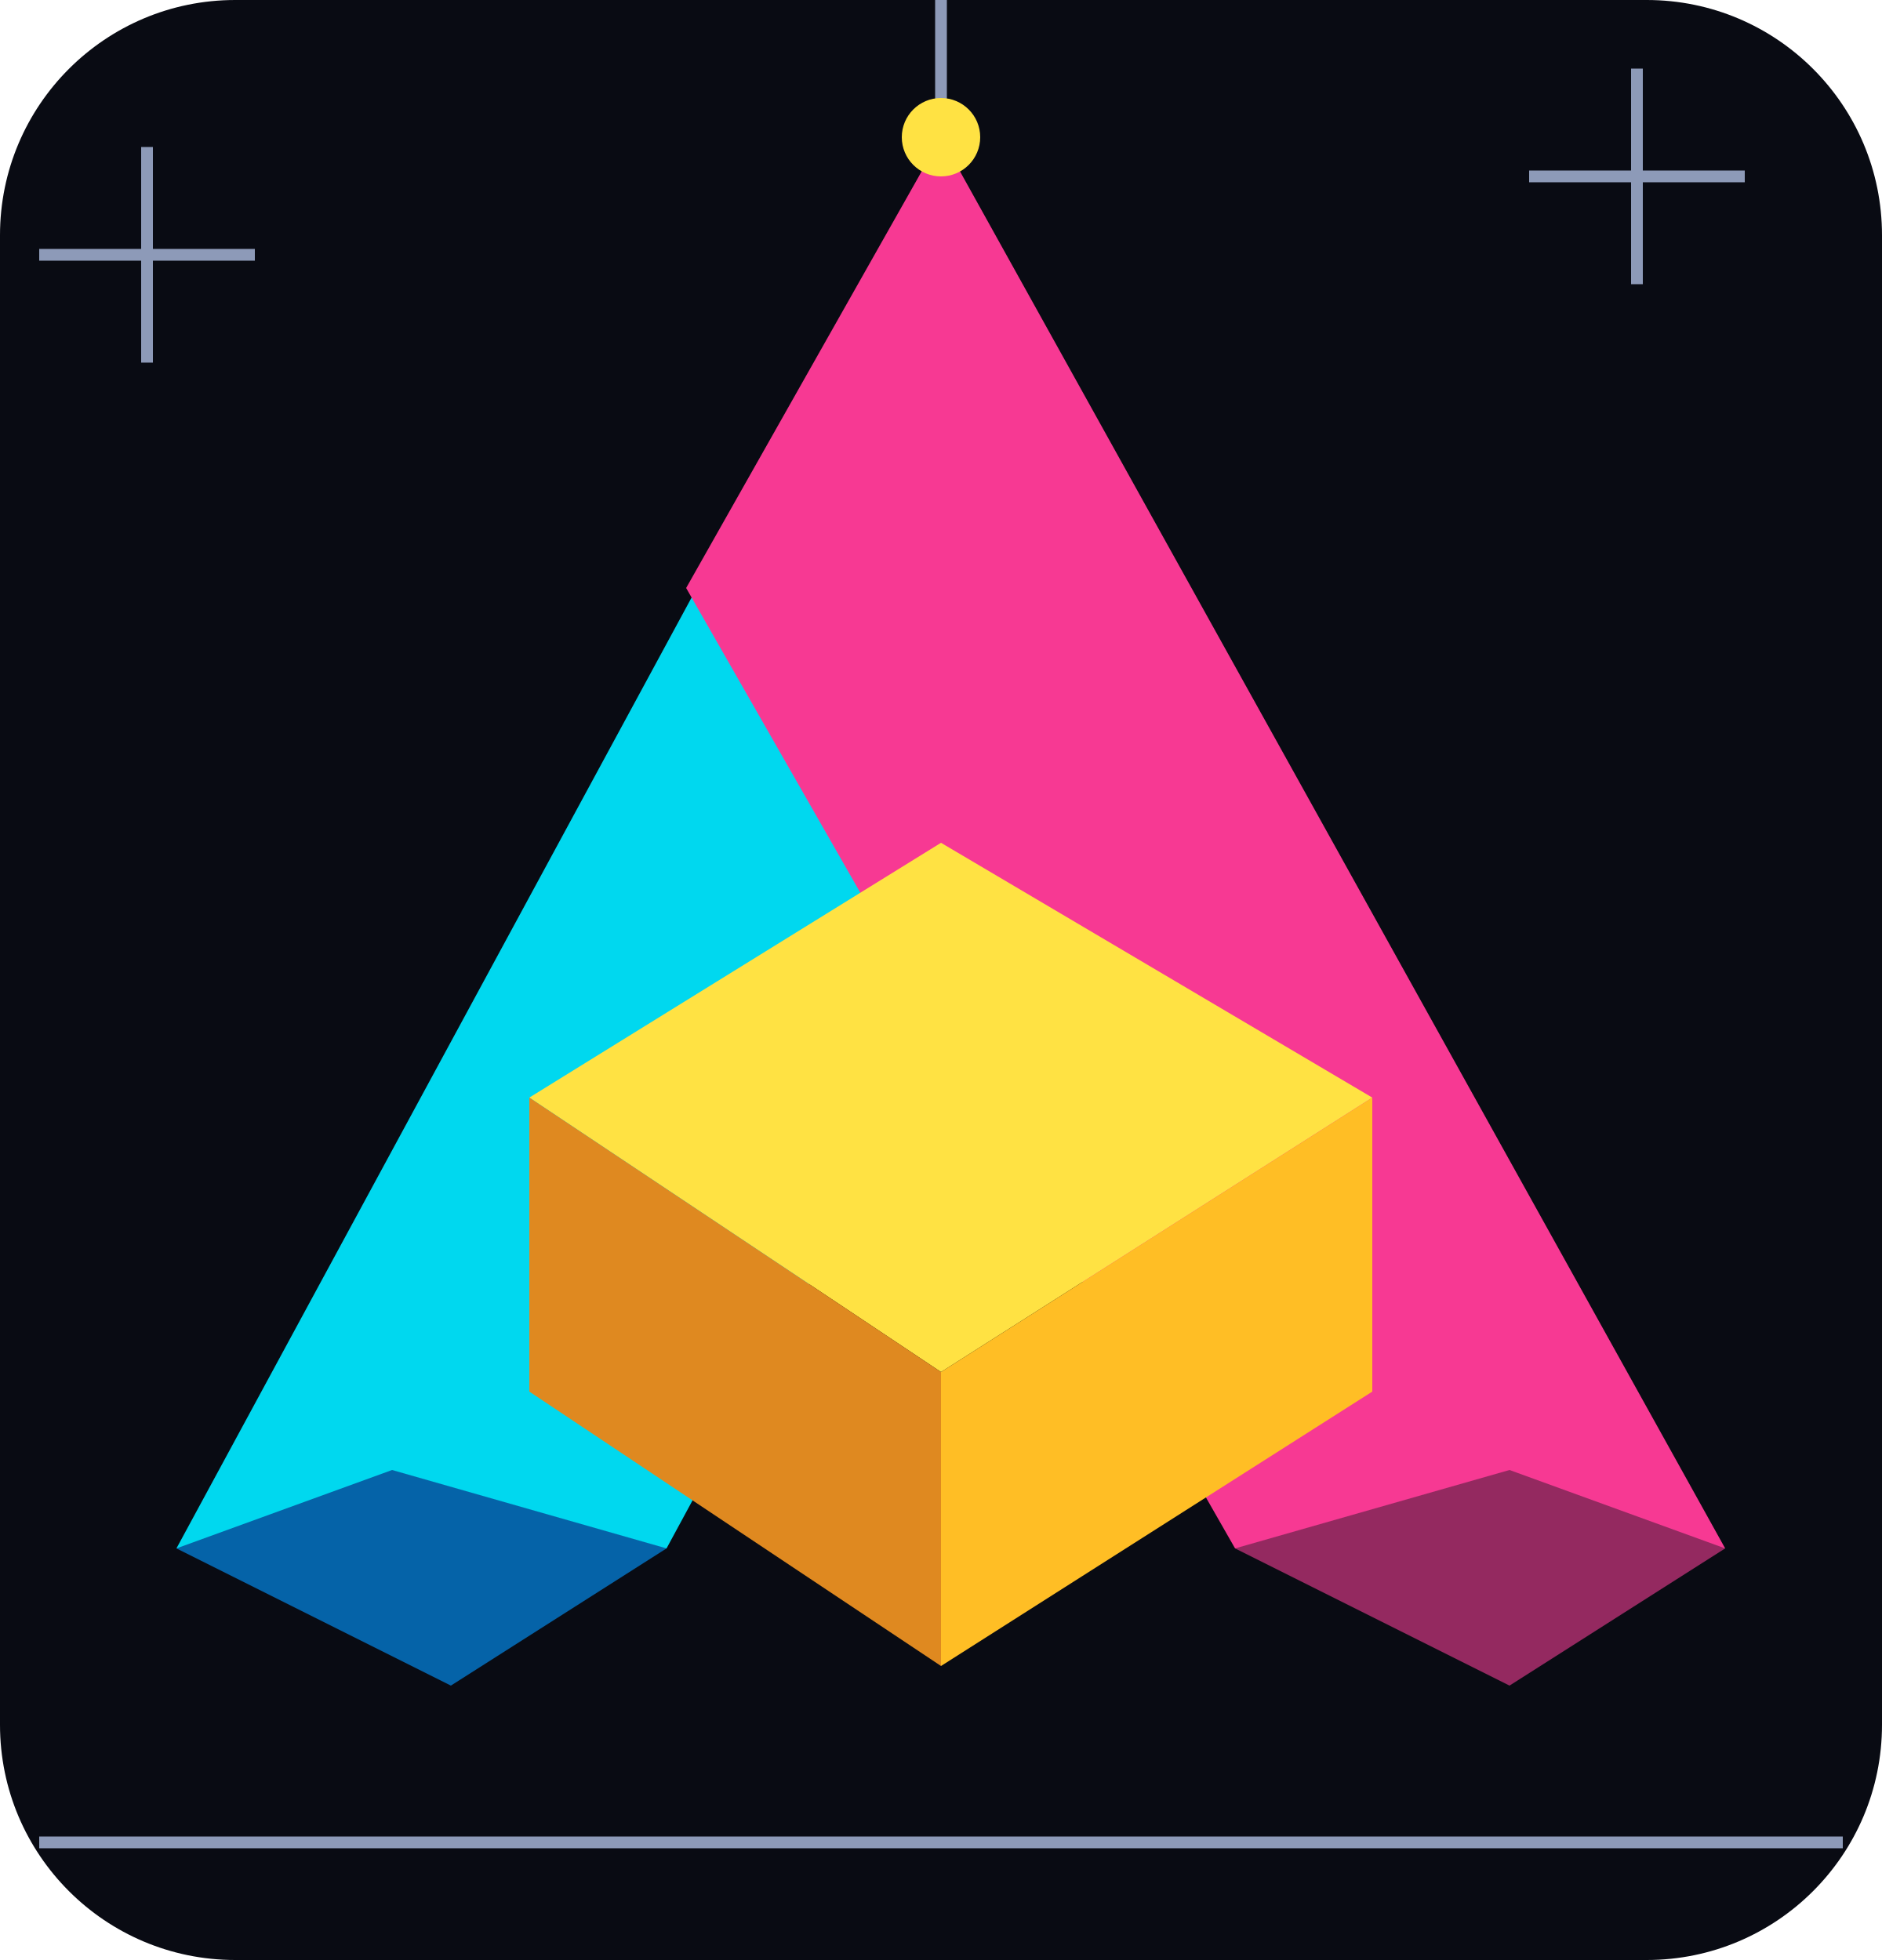
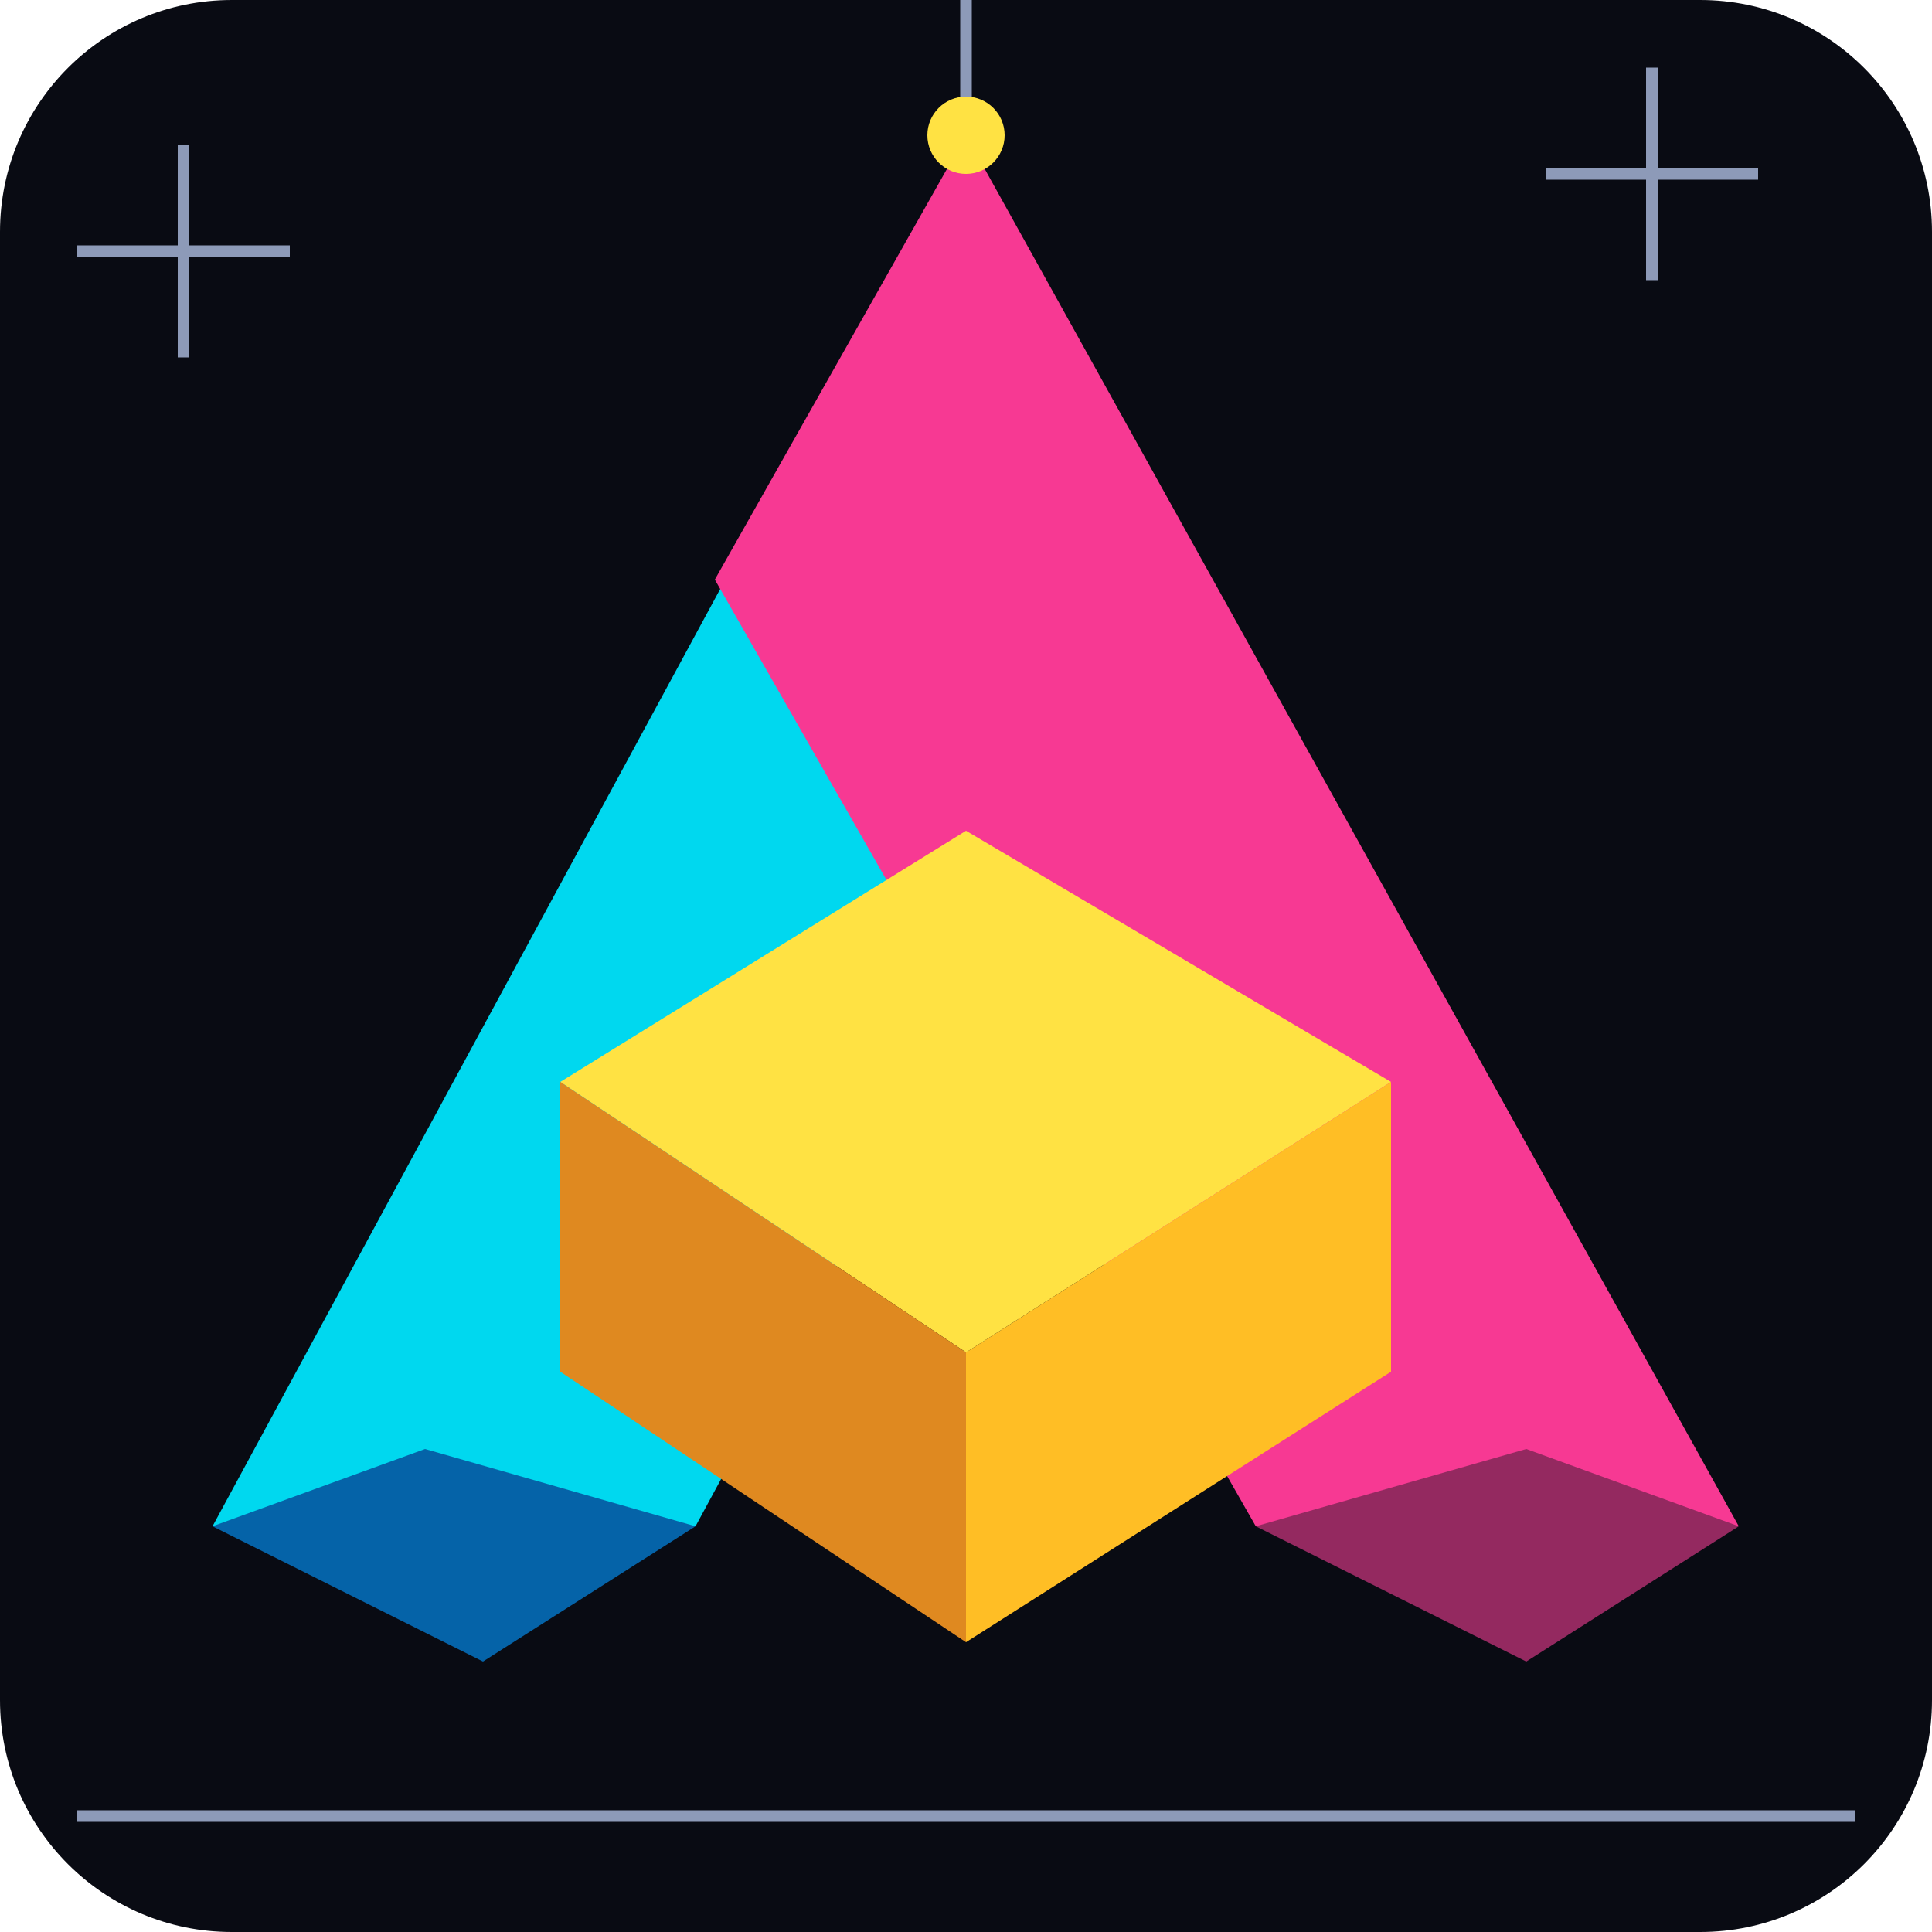
- <svg xmlns="http://www.w3.org/2000/svg" viewBox="0 0 96 100">
-   <rect width="96" height="100" rx="12" fill="#090b13" />
-   <g>
+ <svg xmlns="http://www.w3.org/2000/svg" viewBox="0 0 100 100">
+   <rect width="100" height="100" rx="12" fill="#090b13" />
+   <g transform="translate(2 0)">
    <path d="M48 7 9 79h25l26-48Z" fill="#00d8ef" />
    <path d="M48 7 88 79H63L35 30Z" fill="#f73993" />
    <path d="m27 56 21-13 22 13-22 14Z" fill="#ffe243" />
    <path d="m27 56 21 14v15L27 71Z" fill="#df8920" />
    <path d="m70 56-22 14v15l22-14Z" fill="#ffbe25" />
    <path d="m9 79 11-4 14 4-11 7Z" fill="#0563a8" />
    <path d="m63 79 14-4 11 4-11 7Z" fill="#942960" />
    <path d="M2 13h11M7.5 7.5v11M78 9h11M83.5 3.5v11" stroke="#8d9ab8" stroke-width=".6" />
    <path d="M48 0v6m-46 88h92" stroke="#8d9ab8" stroke-width=".6" />
    <circle cx="48" cy="7" r="2" fill="#ffe243" />
  </g>
</svg>
